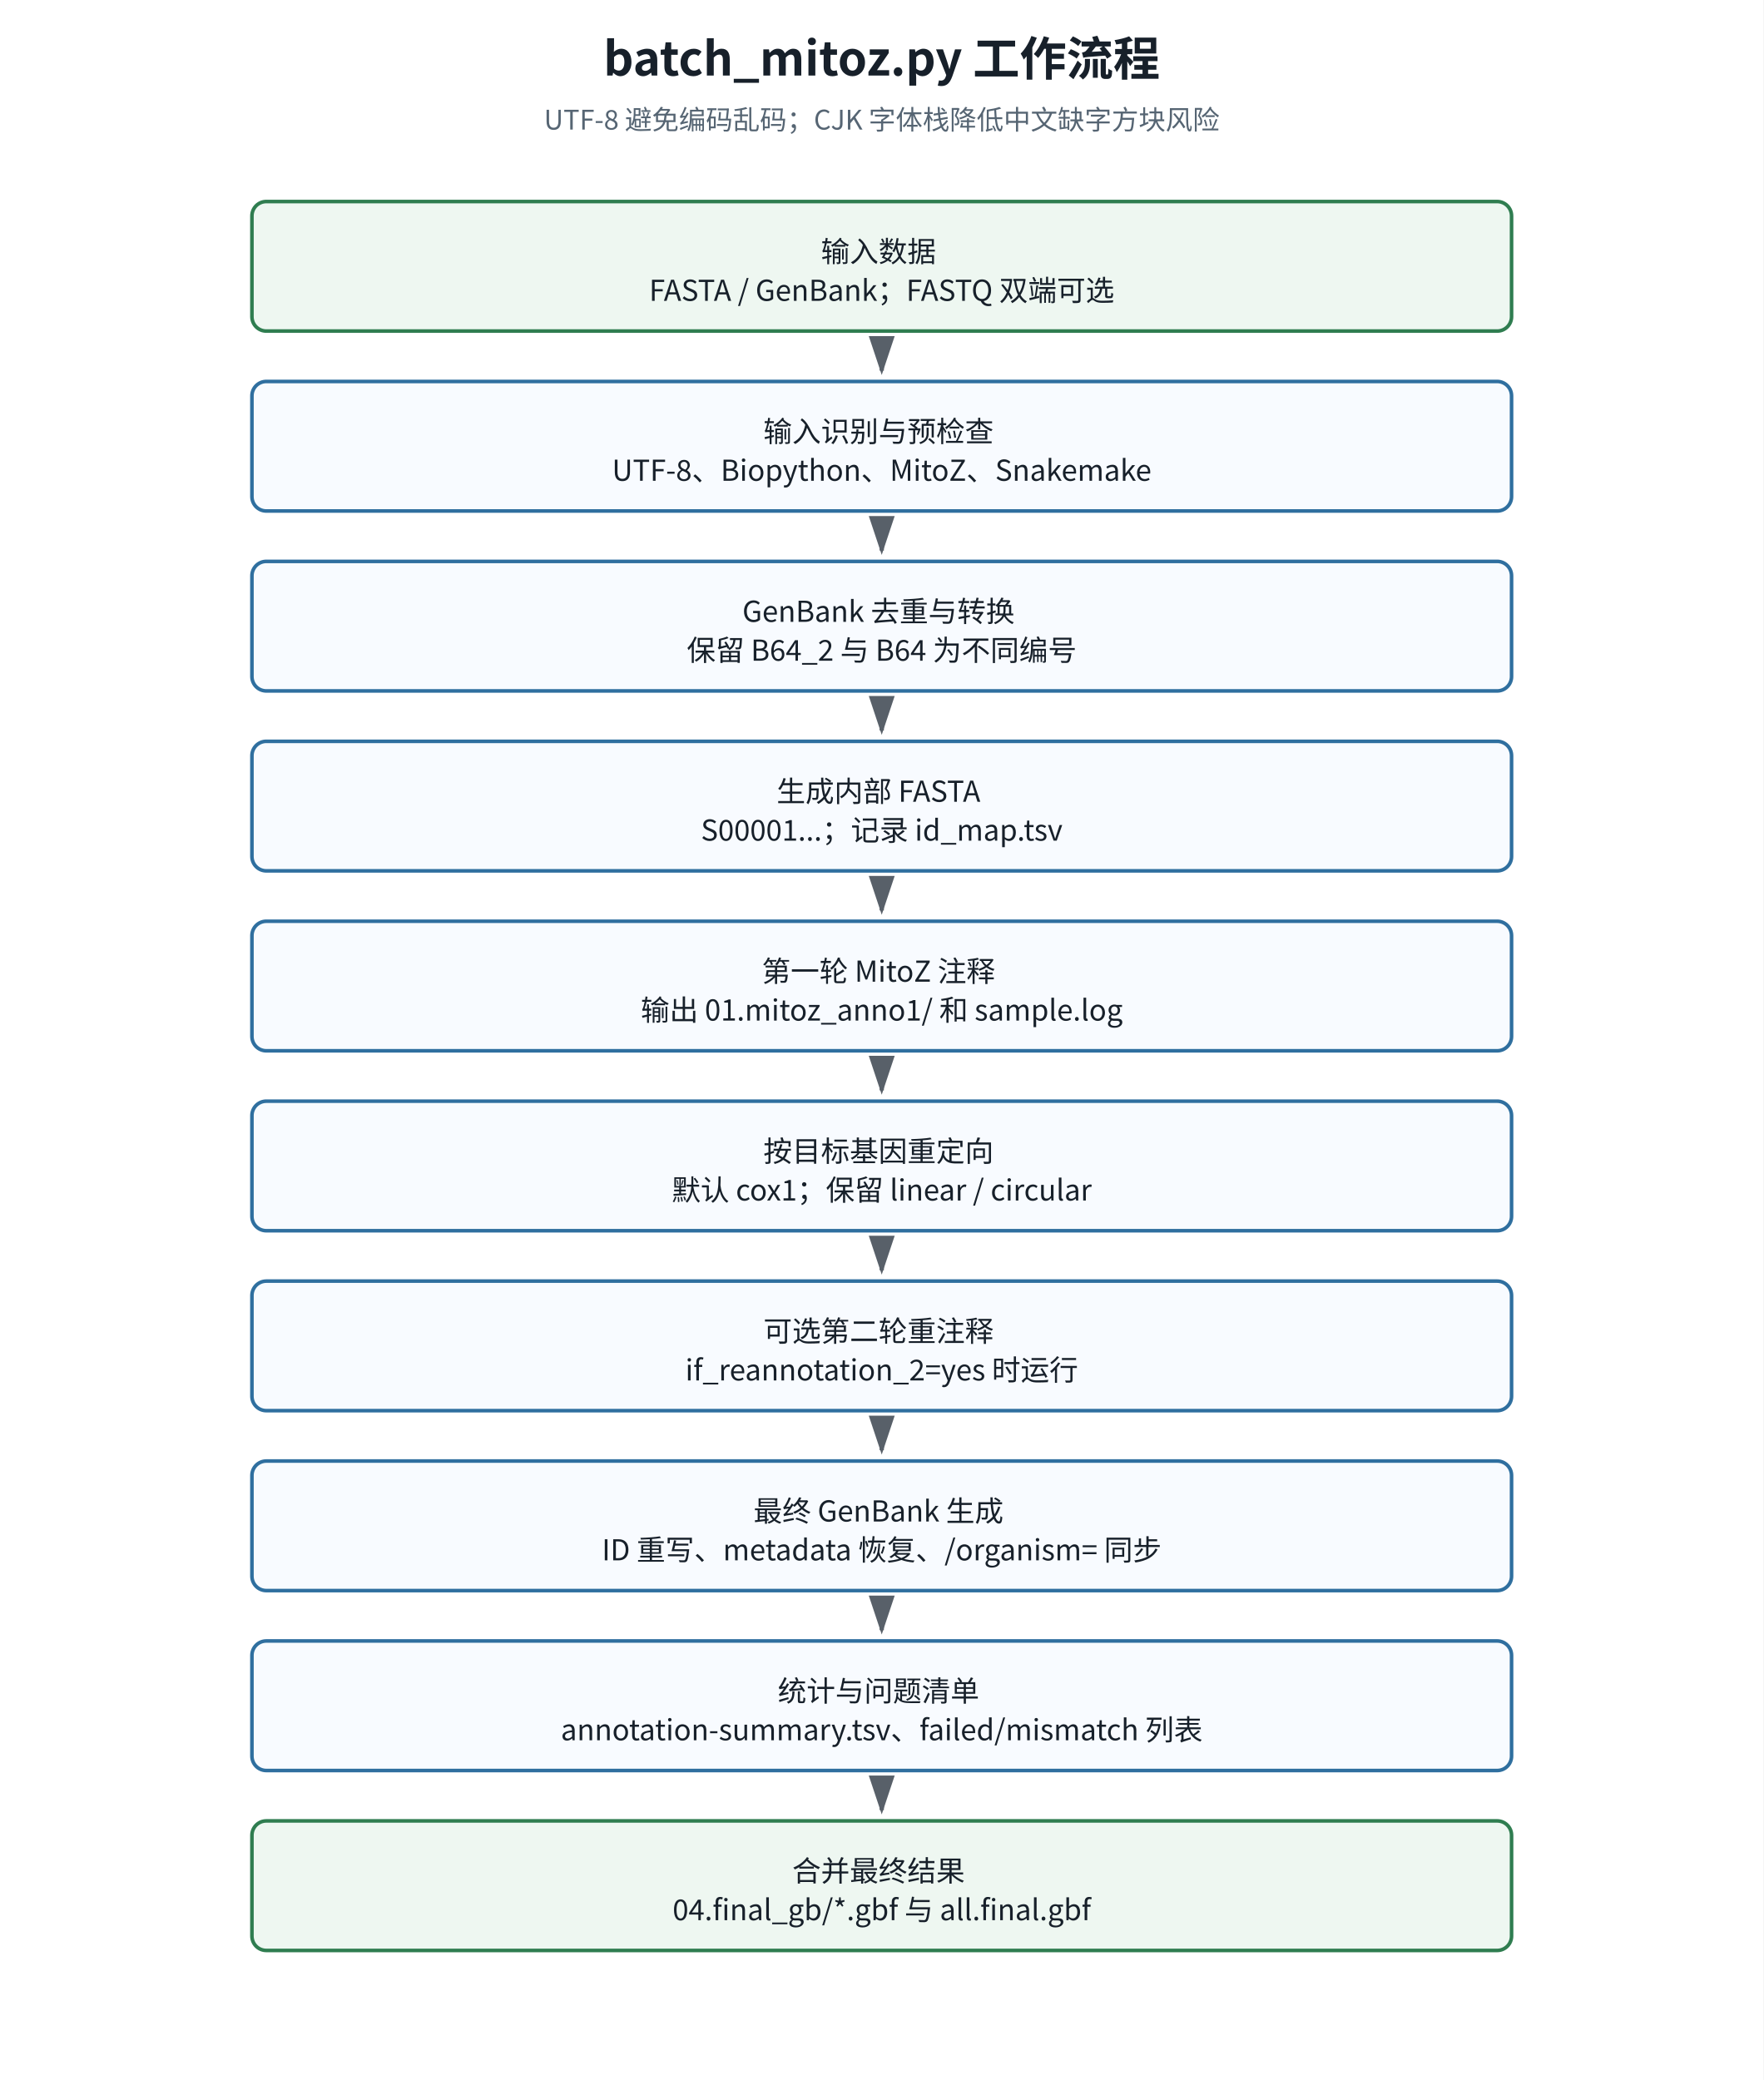
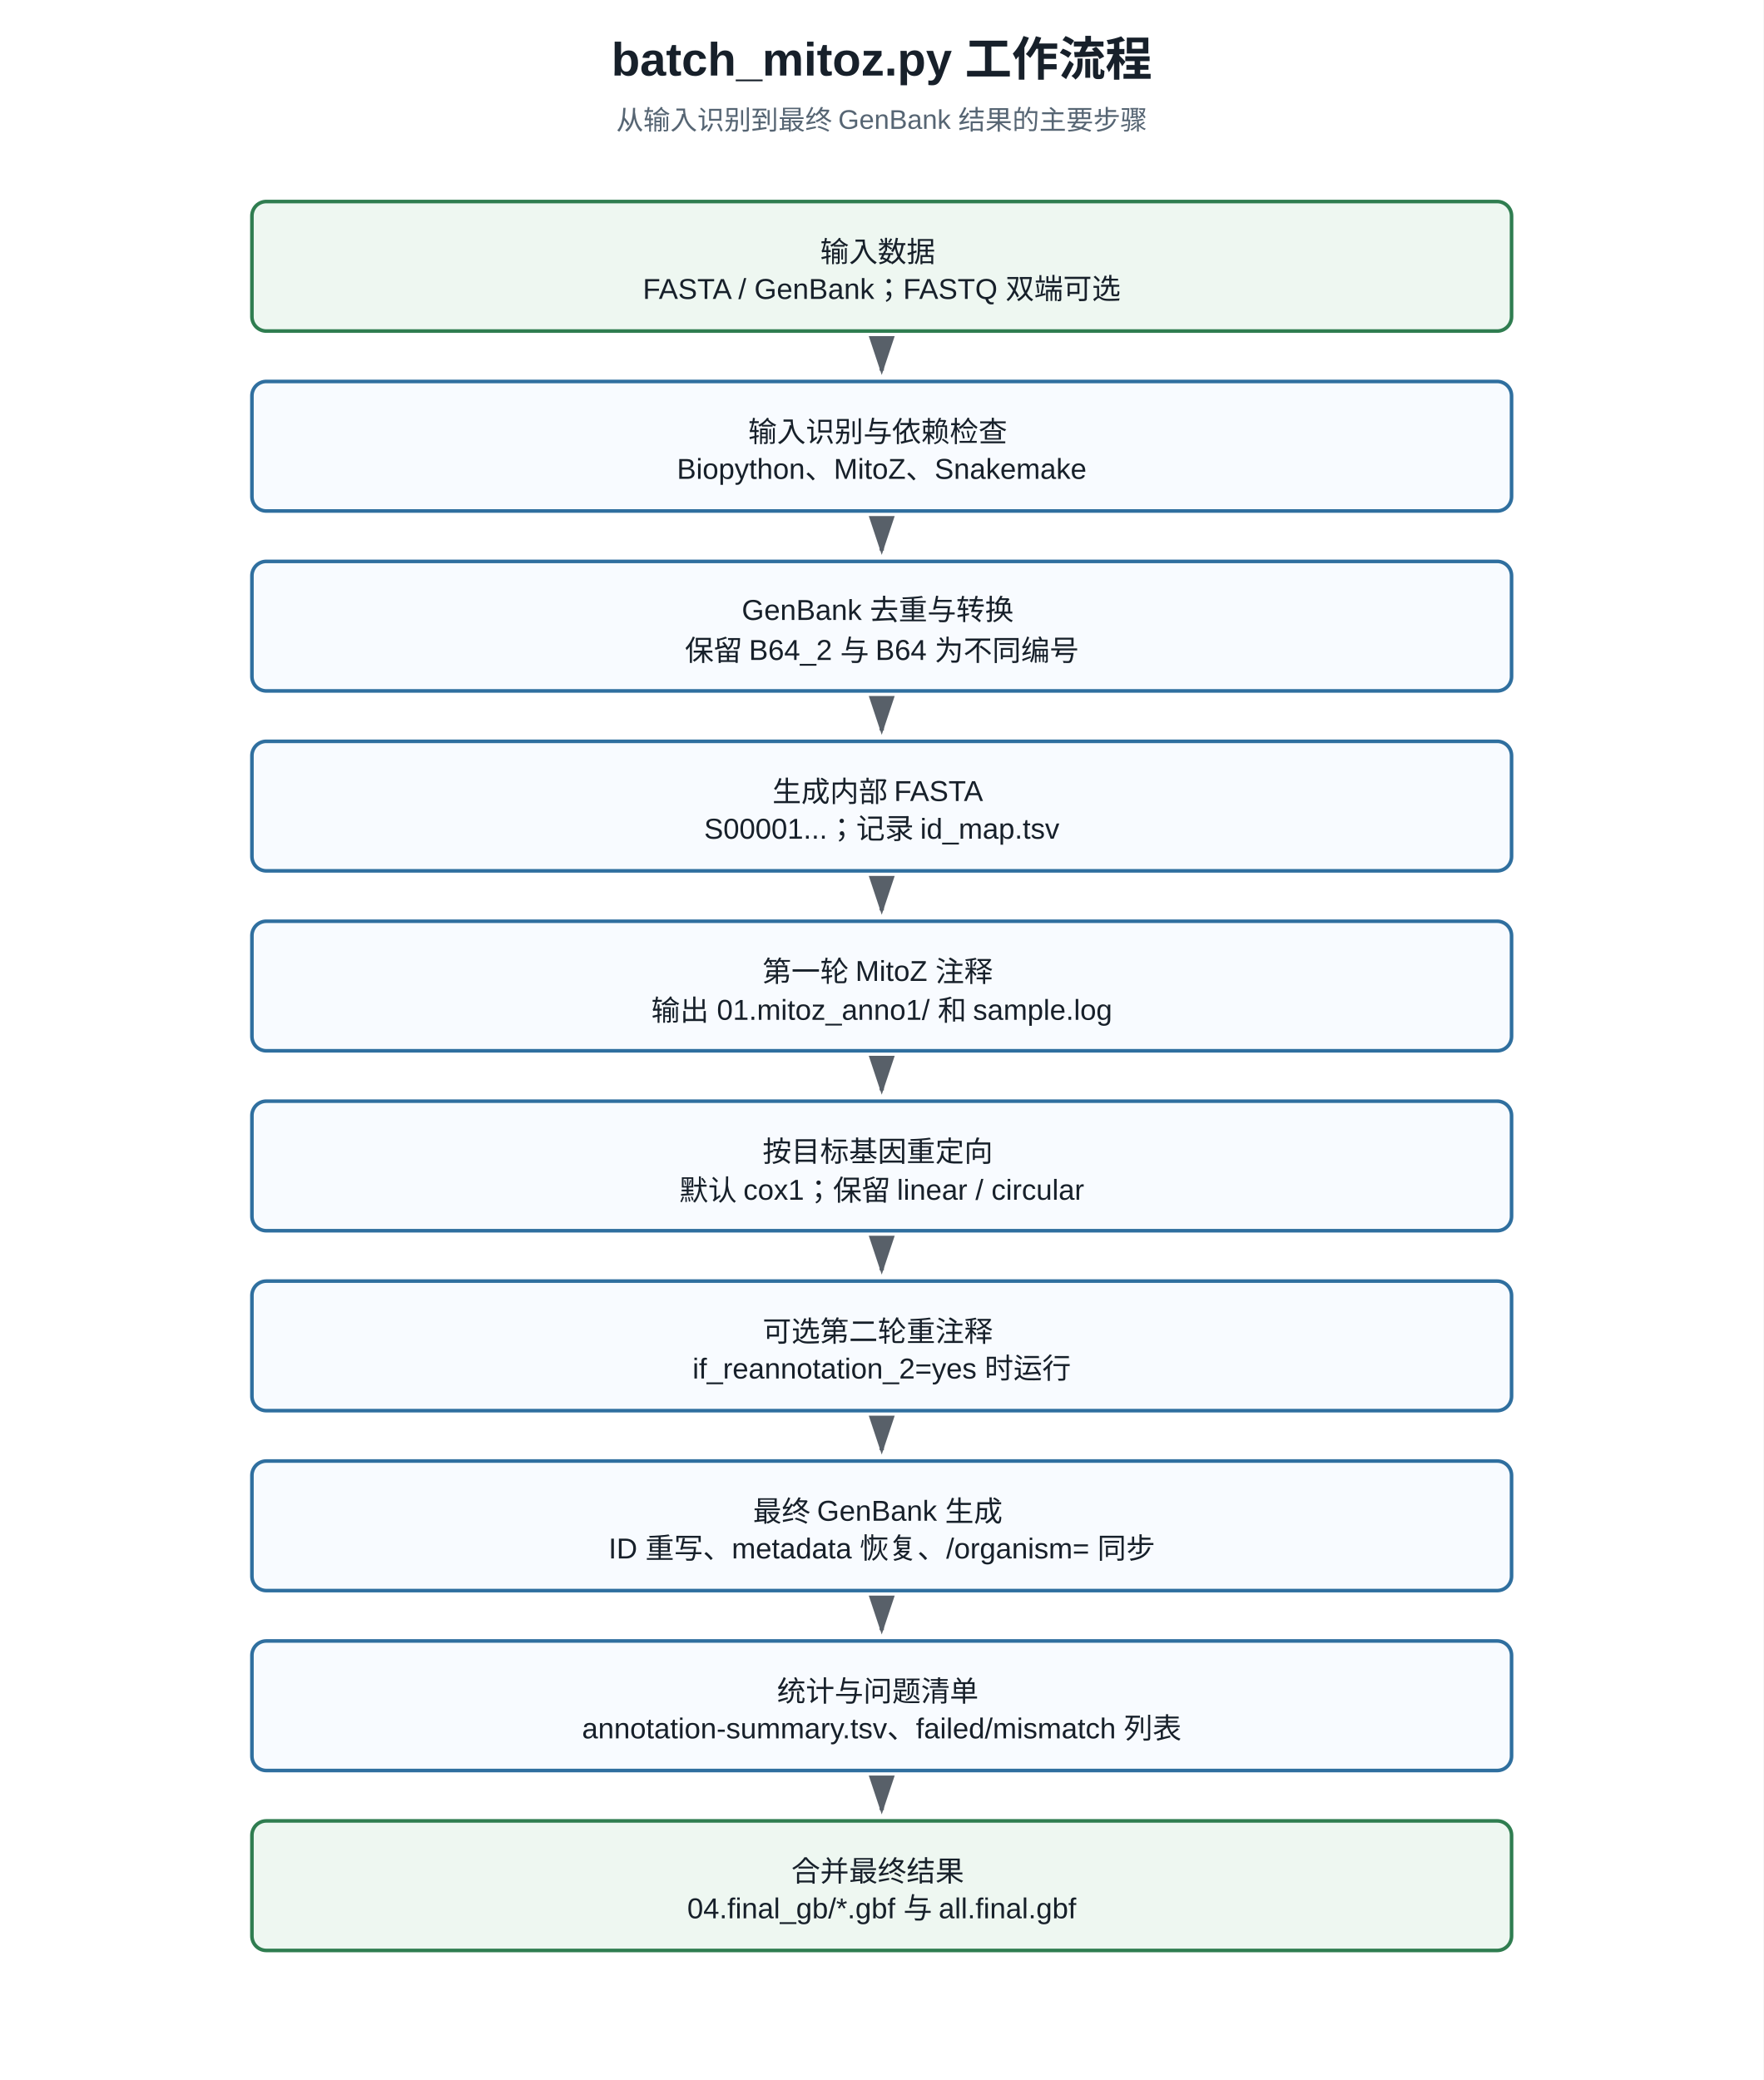
<svg xmlns="http://www.w3.org/2000/svg" width="980" height="1156" viewBox="0 0 980 1156" role="img" aria-label="batch_mitoz.py 工作流程">
  <defs>
    <style>
- text { font-family: "Noto Sans CJK SC", "Source Han Sans SC", "Microsoft YaHei", "SimHei", "WenQuanYi Micro Hei", "PingFang SC", Arial, sans-serif; fill: #17202a; }
+ text { font-family: Arial, Helvetica, sans-serif; fill: #17202a; }
.title { font-weight: 700; }
.subtitle { fill: #566573; }
.node { fill: #f8fbff; stroke: #2f6f9f; stroke-width: 2; rx: 8; }
.node-accent { fill: #eef7f1; stroke: #2f7d50; stroke-width: 2; rx: 8; }
.arrow { stroke: #586069; stroke-width: 2.4; fill: none; marker-end: url(#arrowhead); }
</style>
    <marker id="arrowhead" markerWidth="10" markerHeight="10" refX="8" refY="3" orient="auto" markerUnits="strokeWidth">
      <path d="M0,0 L0,6 L9,3 z" fill="#586069" />
    </marker>
  </defs>
  <rect x="0" y="0" width="980" height="100%" fill="#ffffff" />
  <text class="title" x="490" y="42" font-size="26" text-anchor="middle">batch_mitoz.py 工作流程</text>
-   <text class="subtitle" x="490" y="72" font-size="15" text-anchor="middle">UTF-8 避免编码乱码；CJK 字体栈降低中文缺字方块风险</text>
+   <text class="subtitle" x="490" y="72" font-size="15" text-anchor="middle">从输入识别到最终 GenBank 结果的主要步骤</text>
  <rect class="node-accent" x="140" y="112" width="700" height="72" />
  <text x="490" y="140" font-size="16" text-anchor="middle" dominant-baseline="middle">
    <tspan x="490" dy="0">输入数据</tspan>
    <tspan x="490" dy="1.35em">FASTA / GenBank；FASTQ 双端可选</tspan>
  </text>
  <path class="arrow" d="M 490 189 L 490 206" />
  <rect class="node" x="140" y="212" width="700" height="72" />
  <text x="490" y="240" font-size="16" text-anchor="middle" dominant-baseline="middle">
-     <tspan x="490" dy="0">输入识别与预检查</tspan>
-     <tspan x="490" dy="1.35em">UTF-8、Biopython、MitoZ、Snakemake</tspan>
+     <tspan x="490" dy="0">输入识别与依赖检查</tspan>
+     <tspan x="490" dy="1.35em">Biopython、MitoZ、Snakemake</tspan>
  </text>
  <path class="arrow" d="M 490 289 L 490 306" />
  <rect class="node" x="140" y="312" width="700" height="72" />
  <text x="490" y="340" font-size="16" text-anchor="middle" dominant-baseline="middle">
    <tspan x="490" dy="0">GenBank 去重与转换</tspan>
    <tspan x="490" dy="1.35em">保留 B64_2 与 B64 为不同编号</tspan>
  </text>
  <path class="arrow" d="M 490 389 L 490 406" />
  <rect class="node" x="140" y="412" width="700" height="72" />
  <text x="490" y="440" font-size="16" text-anchor="middle" dominant-baseline="middle">
    <tspan x="490" dy="0">生成内部 FASTA</tspan>
    <tspan x="490" dy="1.35em">S00001...；记录 id_map.tsv</tspan>
  </text>
  <path class="arrow" d="M 490 489 L 490 506" />
  <rect class="node" x="140" y="512" width="700" height="72" />
  <text x="490" y="540" font-size="16" text-anchor="middle" dominant-baseline="middle">
    <tspan x="490" dy="0">第一轮 MitoZ 注释</tspan>
    <tspan x="490" dy="1.35em">输出 01.mitoz_anno1/ 和 sample.log</tspan>
  </text>
  <path class="arrow" d="M 490 589 L 490 606" />
  <rect class="node" x="140" y="612" width="700" height="72" />
  <text x="490" y="640" font-size="16" text-anchor="middle" dominant-baseline="middle">
    <tspan x="490" dy="0">按目标基因重定向</tspan>
    <tspan x="490" dy="1.35em">默认 cox1；保留 linear / circular</tspan>
  </text>
  <path class="arrow" d="M 490 689 L 490 706" />
  <rect class="node" x="140" y="712" width="700" height="72" />
  <text x="490" y="740" font-size="16" text-anchor="middle" dominant-baseline="middle">
    <tspan x="490" dy="0">可选第二轮重注释</tspan>
    <tspan x="490" dy="1.35em">if_reannotation_2=yes 时运行</tspan>
  </text>
  <path class="arrow" d="M 490 789 L 490 806" />
  <rect class="node" x="140" y="812" width="700" height="72" />
  <text x="490" y="840" font-size="16" text-anchor="middle" dominant-baseline="middle">
    <tspan x="490" dy="0">最终 GenBank 生成</tspan>
    <tspan x="490" dy="1.35em">ID 重写、metadata 恢复、/organism= 同步</tspan>
  </text>
  <path class="arrow" d="M 490 889 L 490 906" />
  <rect class="node" x="140" y="912" width="700" height="72" />
  <text x="490" y="940" font-size="16" text-anchor="middle" dominant-baseline="middle">
    <tspan x="490" dy="0">统计与问题清单</tspan>
    <tspan x="490" dy="1.35em">annotation-summary.tsv、failed/mismatch 列表</tspan>
  </text>
  <path class="arrow" d="M 490 989 L 490 1006" />
  <rect class="node-accent" x="140" y="1012" width="700" height="72" />
  <text x="490" y="1040" font-size="16" text-anchor="middle" dominant-baseline="middle">
    <tspan x="490" dy="0">合并最终结果</tspan>
    <tspan x="490" dy="1.35em">04.final_gb/*.gbf 与 all.final.gbf</tspan>
  </text>
</svg>
